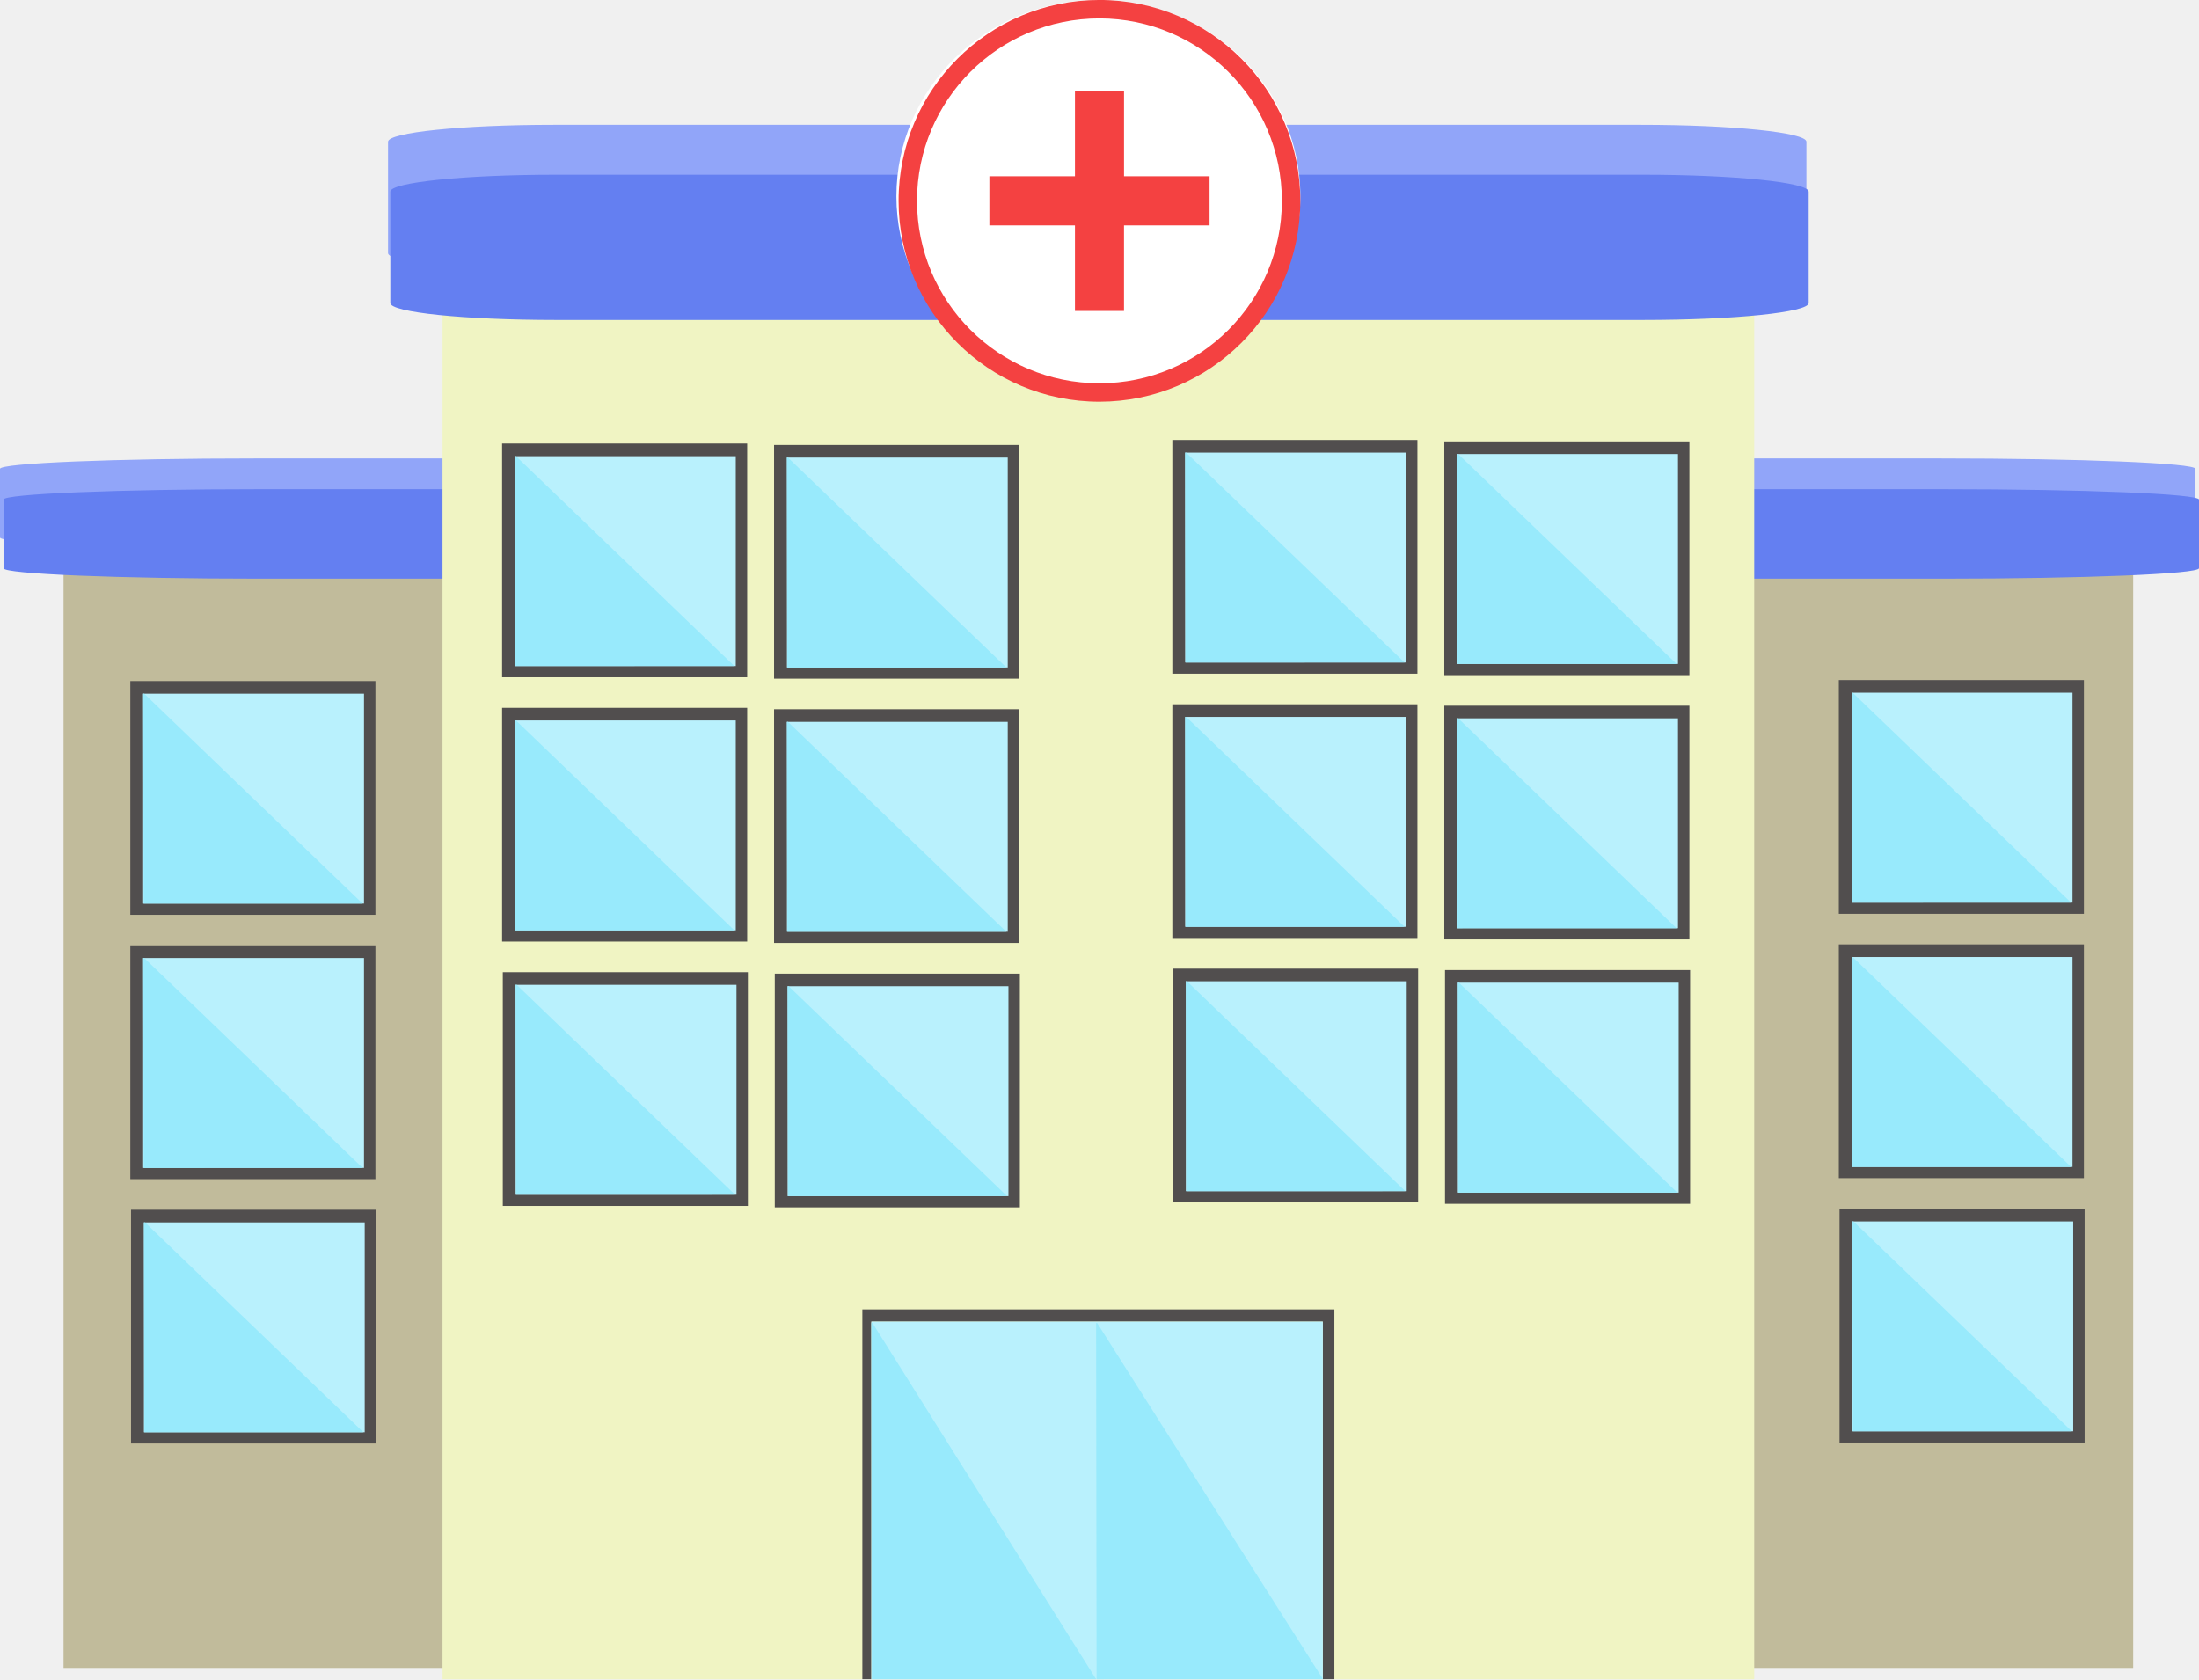
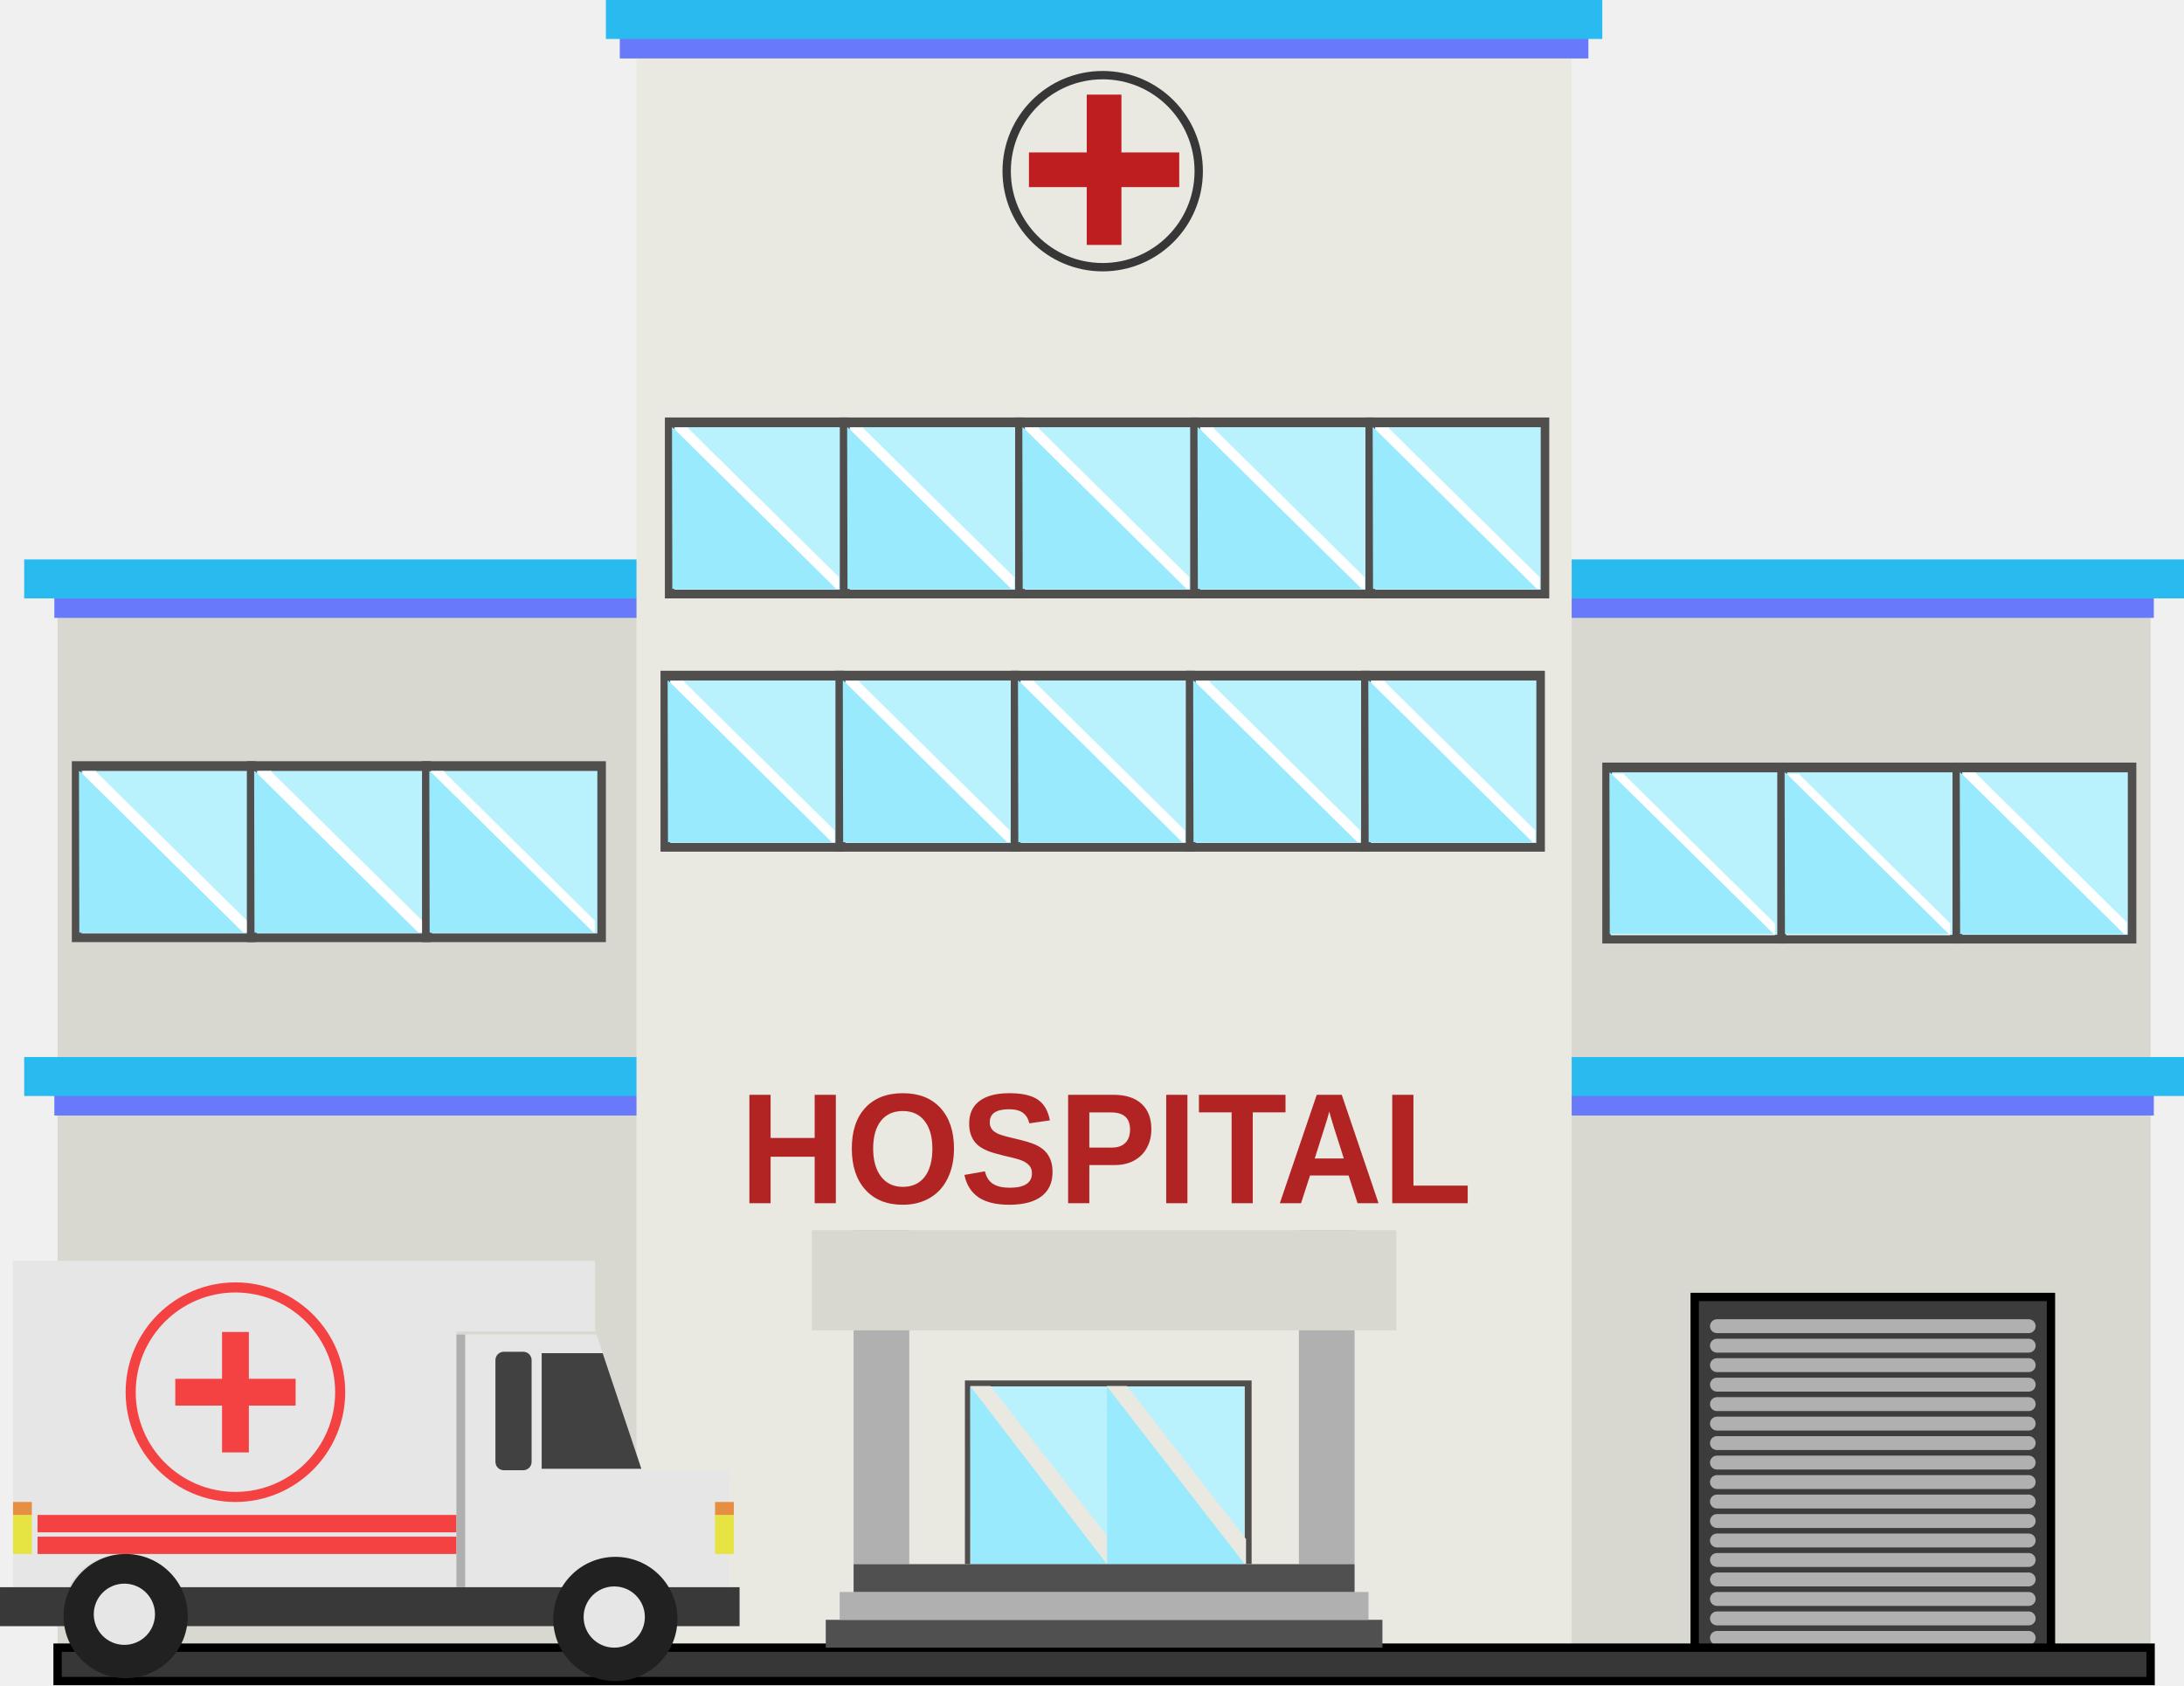
- <svg xmlns="http://www.w3.org/2000/svg" id="Hospital" width="969" height="740" viewBox="0 0 969 740">
+ <svg xmlns="http://www.w3.org/2000/svg" id="Icon" width="784.687" height="605.5" viewBox="0 0 784.687 605.5">
  <defs>
    <style>
      .cls-1 {
-         fill: #c1bb9b;
-       }
- 
-       .cls-2 {
-         fill: #91a5f9;
-       }
- 
-       .cls-11, .cls-2, .cls-3, .cls-5, .cls-6, .cls-7 {
+         fill: #d8d8d0;
+       }
+ 
+       .cls-2, .cls-4 {
+         fill: #6879f9;
+       }
+ 
+       .cls-3, .cls-5 {
+         fill: #29bbf0;
+       }
+ 
+       .cls-10, .cls-14, .cls-15, .cls-16, .cls-17, .cls-19, .cls-22, .cls-23, .cls-25, .cls-30, .cls-4, .cls-5, .cls-7, .cls-8 {
        fill-rule: evenodd;
      }

-       .cls-3 {
-         fill: #647ff1;
-       }
- 
-       .cls-4 {
-         fill: #f0f4c3;
-       }
- 
-       .cls-5, .cls-8 {
+       .cls-16, .cls-6 {
+         fill: #e9e9e1;
+       }
+ 
+       .cls-7 {
+         fill: #3c3c3c;
+       }
+ 
+       .cls-7, .cls-9 {
+         stroke: #000;
+       }
+ 
+       .cls-11, .cls-7, .cls-9 {
+         stroke-width: 3px;
+       }
+ 
+       .cls-12, .cls-8 {
+         fill: #b0b0b0;
+       }
+ 
+       .cls-9 {
+         fill: #373737;
+       }
+ 
+       .cls-10 {
+         fill: #be1e20;
+       }
+ 
+       .cls-11 {
+         fill: none;
+         stroke: #373737;
+       }
+ 
+       .cls-13 {
+         font-size: 45.833px;
+         fill: #b22424;
+         font-family: Arial;
+         font-weight: 700;
+       }
+ 
+       .cls-14, .cls-20 {
        fill: #514e4e;
      }

-       .cls-6, .cls-9 {
+       .cls-15, .cls-21 {
        fill: #b9f1fd;
      }

-       .cls-7 {
+       .cls-17 {
        fill: #98eafc;
      }

-       .cls-10 {
+       .cls-18 {
+         fill: #505050;
+       }
+ 
+       .cls-19 {
        fill: #fff;
      }

-       .cls-11 {
+       .cls-22, .cls-31 {
+         fill: #e6e6e6;
+       }
+ 
+       .cls-23 {
        fill: #f44141;
+       }
+ 
+       .cls-24 {
+         fill: #393939;
+       }
+ 
+       .cls-25, .cls-26 {
+         fill: #414141;
+       }
+ 
+       .cls-27 {
+         fill: #b0afb0;
+       }
+ 
+       .cls-28 {
+         fill: #e6e442;
+       }
+ 
+       .cls-29 {
+         fill: #e68f42;
+       }
+ 
+       .cls-30, .cls-32 {
+         fill: #212121;
      }
    </style>
  </defs>
-   <g id="Hospital-2" data-name="Hospital">
-     <rect id="Retângulo_1_copiar" data-name="Retângulo 1 copiar" class="cls-1" x="28" y="218" width="912" height="517" />
-     <g id="ROdateto_Menor" data-name="ROdateto Menor">
-       <path id="Forma_2" data-name="Forma 2" class="cls-2" d="M983.452,355.84c0,2.531-50.79,4.6-112.87,4.6H128.87c-62.08,0-112.87-2.071-112.87-4.6V325.6c0-2.531,50.79-4.6,112.87-4.6H870.582c62.08,0,112.87,2.071,112.87,4.6V355.84Z" transform="translate(-16 -119)" />
-       <path id="Forma_2_copiar" data-name="Forma 2 copiar" class="cls-3" d="M985,369.4c0,2.531-50.79,4.6-112.87,4.6H130.418c-62.08,0-112.87-2.071-112.87-4.6V339.16c0-2.531,50.79-4.6,112.87-4.6H872.13c62.08,0,112.87,2.071,112.87,4.6V369.4Z" transform="translate(-16 -119)" />
-     </g>
-     <rect id="Retângulo_1" data-name="Retângulo 1" class="cls-4" x="195" y="65" width="578" height="675" />
+   <g id="Hospital">
+     <g id="Base">
+       <rect id="Fundo" class="cls-1" x="20.687" y="211" width="752" height="393" />
+       <g id="Roda_teto_fundo" data-name="Roda teto fundo">
+         <rect id="Retângulo_Menor" data-name="Retângulo Menor" class="cls-2" x="19.531" y="208" width="754.312" height="14" />
+         <rect id="Retângulo_Maior" data-name="Retângulo Maior" class="cls-3" x="8.687" y="201" width="776" height="14" />
+       </g>
+       <g id="Roda_teto_fundo_2" data-name="Roda teto fundo 2">
+         <path id="Retângulo_Menor-2" data-name="Retângulo Menor" class="cls-4" d="M122.844,568.8H877.156v14H122.844v-14Z" transform="translate(-103.313 -182)" />
+         <path id="Retângulo_Maior-2" data-name="Retângulo Maior" class="cls-5" d="M112,561.8H888v14H112v-14Z" transform="translate(-103.313 -182)" />
+       </g>
+       <rect id="Frontal" class="cls-6" x="228.687" y="8" width="336" height="596" />
+       <g id="Portão">
+         <path id="Fundo-2" data-name="Fundo" class="cls-7" d="M712.2,648h128V776h-128V648Z" transform="translate(-103.313 -182)" />
+         <g id="Listras">
+           <path id="Retângulo_Arredondado_1_copiar_5" data-name="Retângulo Arredondado 1 copiar 5" class="cls-8" d="M720.2,656h112a2.5,2.5,0,0,1,0,5h-112A2.5,2.5,0,0,1,720.2,656Zm0,7h112a2.5,2.5,0,0,1,0,5h-112A2.5,2.5,0,0,1,720.2,663Zm0,7h112a2.5,2.5,0,0,1,0,5h-112A2.5,2.5,0,0,1,720.2,670Zm0,7h112a2.5,2.5,0,0,1,0,5h-112A2.5,2.5,0,0,1,720.2,677Zm0,7h112a2.5,2.5,0,0,1,0,5h-112A2.5,2.5,0,0,1,720.2,684Zm0,7h112a2.5,2.5,0,0,1,0,5h-112A2.5,2.5,0,0,1,720.2,691Zm0,7h112a2.5,2.5,0,0,1,0,5h-112A2.5,2.5,0,0,1,720.2,698Zm0,7h112a2.5,2.5,0,0,1,0,5h-112A2.5,2.5,0,0,1,720.2,705Zm0,7h112a2.5,2.5,0,0,1,0,5h-112A2.5,2.5,0,0,1,720.2,712Zm0,7h112a2.5,2.5,0,0,1,0,5h-112A2.5,2.5,0,0,1,720.2,719Zm0,7h112a2.5,2.5,0,0,1,0,5h-112A2.5,2.5,0,0,1,720.2,726Zm0,7h112a2.5,2.5,0,0,1,0,5h-112A2.5,2.5,0,0,1,720.2,733Zm0,7h112a2.5,2.5,0,0,1,0,5h-112A2.5,2.5,0,0,1,720.2,740Zm0,7h112a2.5,2.5,0,0,1,0,5h-112A2.5,2.5,0,0,1,720.2,747Zm0,7h112a2.5,2.5,0,0,1,0,5h-112A2.5,2.5,0,0,1,720.2,754Zm0,7h112a2.5,2.5,0,0,1,0,5h-112A2.5,2.5,0,0,1,720.2,761Zm0,7h112a2.5,2.5,0,0,1,0,5h-112A2.5,2.5,0,0,1,720.2,768Zm0,7h112a2.5,2.5,0,0,1,0,5h-112A2.5,2.5,0,0,1,720.2,775Z" transform="translate(-103.313 -182)" />
+         </g>
+       </g>
+       <rect id="Piso" class="cls-9" x="20.687" y="592" width="752" height="12" />
+       <g id="Roda_teto_frontal" data-name="Roda teto frontal">
+         <rect id="Retângulo_Menor-3" data-name="Retângulo Menor" class="cls-2" x="222.687" y="7" width="348" height="14" />
+         <rect id="Retângulo_Maior-3" data-name="Retângulo Maior" class="cls-3" x="217.687" width="358" height="14" />
+       </g>
+     </g>
+     <g id="Cruz">
+       <path id="Retângulo_5_copiar_2" data-name="Retângulo 5 copiar 2" class="cls-10" d="M527,249.231H506.231V270H493.769V249.231H473V236.769h20.769V216h12.462v20.769H527v12.462Z" transform="translate(-103.313 -182)" />
+       <circle id="Elipse_2" data-name="Elipse 2" class="cls-11" cx="396.187" cy="61.5" r="34.5" />
+     </g>
+     <g id="Entrada">
+       <rect id="coluna_dir" data-name="coluna dir" class="cls-12" x="466.687" y="442" width="20" height="120" />
+       <rect id="coluna_esq" data-name="coluna esq" class="cls-12" x="306.687" y="442" width="20" height="120" />
+       <rect id="Cobertura" class="cls-1" x="291.687" y="442" width="210" height="36" />
+       <text id="HOSPITAL-2" data-name="HOSPITAL" class="cls-13" transform="translate(265.715 432.305) scale(1.153 1.235)">HOSPITAL</text>
+       <g id="porta_vidro_entrada" data-name="porta vidro entrada">
+         <path id="Borda" class="cls-14" d="M451.965,680.176h98.513v63.811H451.965V680.176ZM450,678H553v65.987H450V678Z" transform="translate(-103.313 -182)" />
+         <path id="Vidro" class="cls-15" d="M451.965,680.176h98.513v63.811H451.965V680.176Z" transform="translate(-103.313 -182)" />
+         <g id="Brilho_mais_claro" data-name="Brilho mais claro">
+           <path id="Retângulo_5_copiar" data-name="Retângulo 5 copiar" class="cls-16" d="M551,743.969h6.982l0.011,0.013-49.883.006-0.1-63.978h0.23L551,734.992v8.977ZM501,680h7v63.969h-7V680Zm1,63.969h6.982l0.011,0.013-49.883.006-0.1-63.978h0.23L502,734.992v8.977ZM452,680h7v63.969h-7V680Z" transform="translate(-103.313 -182)" />
+         </g>
+         <path id="Reflexo_porta_1" data-name="Reflexo porta 1" class="cls-17" d="M501.005,743.991L452.084,744l-0.1-63.572h0.225Zm49.519,0L501.109,744l-0.1-63.572h0.227Z" transform="translate(-103.313 -182)" />
+       </g>
+       <g id="Escada">
+         <rect id="degrau_1" data-name="degrau 1" class="cls-18" x="296.687" y="582" width="200" height="10" />
+         <rect id="degrau_2" data-name="degrau 2" class="cls-12" x="301.687" y="572" width="190" height="10" />
+         <rect id="degrau_3" data-name="degrau 3" class="cls-18" x="306.687" y="562" width="180" height="10" />
+       </g>
+     </g>
+     <g id="Janelas">
+       <g id="Janelas_front" data-name="Janelas front">
+         <g id="Agrupar_3" data-name="Agrupar 3">
+           <g id="Linha_de_Janela" data-name="Linha de Janela">
+             <g id="Duas_janelas_juntas" data-name="Duas janelas juntas">
+               <g id="Janela_E" data-name="Janela E">
+                 <path id="Retângulo_2_copiar_2" data-name="Retângulo 2 copiar 2" class="cls-14" d="M342.2,332h66v65h-66V332Z" transform="translate(-103.313 -182)" />
+                 <path id="Retângulo_2" data-name="Retângulo 2" class="cls-15" d="M345.665,335.5h59.468v58.375H345.665V335.5Z" transform="translate(-103.313 -182)" />
+                 <path id="Retângulo_4" data-name="Retângulo 4" class="cls-19" d="M404.76,393.585l-54.131,0V393.6h-4.865v-58h4.865v0.331l54.131,53.459v4.2Z" transform="translate(-103.313 -182)" />
+                 <path id="Reflexo_" data-name="Reflexo " class="cls-17" d="M403.75,393.588l-58.878.006-0.123-58.009h0.271Z" transform="translate(-103.313 -182)" />
+               </g>
+               <g id="Janela_D" data-name="Janela D">
+                 <rect id="Retângulo_2_copiar_2-2" data-name="Retângulo 2 copiar 2" class="cls-20" x="301.812" y="150" width="66" height="65" />
+                 <path id="Retângulo_2-2" data-name="Retângulo 2" class="cls-15" d="M408.6,335.5h59.469v58.375H408.6V335.5Z" transform="translate(-103.313 -182)" />
+                 <path id="Retângulo_4-2" data-name="Retângulo 4" class="cls-19" d="M467.7,393.585l-54.131,0V393.6H408.7v-58h4.866v0.331L467.7,389.387v4.2Z" transform="translate(-103.313 -182)" />
+                 <path id="Reflexo_2" data-name="Reflexo " class="cls-17" d="M466.688,393.588l-58.879.006-0.123-58.009h0.272Z" transform="translate(-103.313 -182)" />
+               </g>
+             </g>
+             <g id="TrÊs_janelas_juntas_copiar" data-name="TrÊs janelas juntas copiar">
+               <g id="Janela_E-2" data-name="Janela E">
+                 <path id="Retângulo_2_copiar_2-3" data-name="Retângulo 2 copiar 2" class="cls-14" d="M468.071,332h66v65h-66V332Z" transform="translate(-103.313 -182)" />
+                 <path id="Retângulo_2-3" data-name="Retângulo 2" class="cls-15" d="M471.54,335.5h59.468v58.375H471.54V335.5Z" transform="translate(-103.313 -182)" />
+                 <path id="Retângulo_4-3" data-name="Retângulo 4" class="cls-19" d="M530.635,393.585l-54.131,0V393.6h-4.865v-58H476.5v0.331l54.131,53.459v4.2Z" transform="translate(-103.313 -182)" />
+                 <path id="Reflexo_3" data-name="Reflexo " class="cls-17" d="M529.625,393.588l-58.878.006-0.123-58.009H470.9Z" transform="translate(-103.313 -182)" />
+               </g>
+               <g id="Janela_MEIO" data-name="Janela MEIO">
+                 <path id="Retângulo_2_copiar_2-4" data-name="Retângulo 2 copiar 2" class="cls-14" d="M531.008,332h66v65h-66V332Z" transform="translate(-103.313 -182)" />
+                 <path id="Retângulo_2-4" data-name="Retângulo 2" class="cls-15" d="M534.477,335.5h59.469v58.375H534.477V335.5Z" transform="translate(-103.313 -182)" />
+                 <path id="Retângulo_4-4" data-name="Retângulo 4" class="cls-19" d="M593.573,393.585l-54.131,0V393.6h-4.866v-58h4.866v0.331l54.131,53.459v4.2Z" transform="translate(-103.313 -182)" />
+                 <path id="Reflexo_4" data-name="Reflexo " class="cls-17" d="M592.563,393.588l-58.879.006-0.123-58.009h0.272Z" transform="translate(-103.313 -182)" />
+               </g>
+               <g id="Janela_D_" data-name="Janela D ">
+                 <path id="Retângulo_2_copiar_2-5" data-name="Retângulo 2 copiar 2" class="cls-14" d="M593.946,332h66v65h-66V332Z" transform="translate(-103.313 -182)" />
+                 <rect id="Retângulo_2-5" data-name="Retângulo 2" class="cls-21" x="494.093" y="153.5" width="59.469" height="58.375" />
+                 <path id="Retângulo_4-5" data-name="Retângulo 4" class="cls-19" d="M656.51,393.585l-54.131,0V393.6h-4.866v-58h4.866v0.331l54.131,53.459v4.2Z" transform="translate(-103.313 -182)" />
+                 <path id="Reflexo_5" data-name="Reflexo " class="cls-17" d="M655.5,393.588l-58.878.006L596.5,335.585h0.271Z" transform="translate(-103.313 -182)" />
+               </g>
+             </g>
+           </g>
+           <g id="Linha_de_Janela_2" data-name="Linha de Janela 2">
+             <g id="Duas_janelas_juntas-2" data-name="Duas janelas juntas">
+               <g id="Janela_E-3" data-name="Janela E">
+                 <rect id="Retângulo_2_copiar_2-6" data-name="Retângulo 2 copiar 2" class="cls-20" x="237.312" y="241" width="66" height="65" />
+                 <rect id="Retângulo_2-6" data-name="Retângulo 2" class="cls-21" x="240.781" y="244.5" width="59.469" height="58.375" />
+                 <path id="Retângulo_4-6" data-name="Retângulo 4" class="cls-19" d="M403.2,484.585l-54.131,0V484.6H344.2v-58h4.866v0.331l54.131,53.46v4.2Z" transform="translate(-103.313 -182)" />
+                 <path id="Reflexo_6" data-name="Reflexo " class="cls-17" d="M402.186,484.588l-58.879.006-0.123-58.009h0.272Z" transform="translate(-103.313 -182)" />
+               </g>
+               <g id="Janela_D-2" data-name="Janela D">
+                 <rect id="Retângulo_2_copiar_2-7" data-name="Retângulo 2 copiar 2" class="cls-20" x="300.25" y="241" width="66" height="65" />
+                 <rect id="Retângulo_2-7" data-name="Retângulo 2" class="cls-21" x="303.718" y="244.5" width="59.469" height="58.375" />
+                 <path id="Retângulo_4-7" data-name="Retângulo 4" class="cls-19" d="M466.133,484.585l-54.131,0V484.6h-4.866v-58H412v0.331l54.131,53.46v4.2Z" transform="translate(-103.313 -182)" />
+                 <path id="Reflexo_7" data-name="Reflexo " class="cls-17" d="M465.123,484.588l-58.878.006-0.123-58.009h0.271Z" transform="translate(-103.313 -182)" />
+               </g>
+             </g>
+             <g id="TrÊs_janelas_juntas_copiar-2" data-name="TrÊs janelas juntas copiar">
+               <g id="Janela_E-4" data-name="Janela E">
+                 <rect id="Retângulo_2_copiar_2-8" data-name="Retângulo 2 copiar 2" class="cls-20" x="363.187" y="241" width="66" height="65" />
+                 <rect id="Retângulo_2-8" data-name="Retângulo 2" class="cls-21" x="366.656" y="244.5" width="59.469" height="58.375" />
+                 <path id="Retângulo_4-8" data-name="Retângulo 4" class="cls-19" d="M529.071,484.585l-54.131,0V484.6h-4.866v-58h4.866v0.331l54.131,53.46v4.2Z" transform="translate(-103.313 -182)" />
+                 <path id="Reflexo_8" data-name="Reflexo " class="cls-17" d="M528.061,484.588l-58.879.006-0.123-58.009h0.272Z" transform="translate(-103.313 -182)" />
+               </g>
+               <g id="Janela_MEIO-2" data-name="Janela MEIO">
+                 <rect id="Retângulo_2_copiar_2-9" data-name="Retângulo 2 copiar 2" class="cls-20" x="426.125" y="241" width="66" height="65" />
+                 <rect id="Retângulo_2-9" data-name="Retângulo 2" class="cls-21" x="429.593" y="244.5" width="59.469" height="58.375" />
+                 <path id="Retângulo_4-9" data-name="Retângulo 4" class="cls-19" d="M592.008,484.585l-54.131,0V484.6h-4.865v-58h4.865v0.331l54.131,53.46v4.2Z" transform="translate(-103.313 -182)" />
+                 <path id="Reflexo_9" data-name="Reflexo " class="cls-17" d="M591,484.588l-58.878.006L532,426.585h0.271Z" transform="translate(-103.313 -182)" />
+               </g>
+               <g id="Janela_D_2" data-name="Janela D ">
+                 <rect id="Retângulo_2_copiar_2-10" data-name="Retângulo 2 copiar 2" class="cls-20" x="489.062" y="241" width="66" height="65" />
+                 <rect id="Retângulo_2-10" data-name="Retângulo 2" class="cls-21" x="492.531" y="244.5" width="59.469" height="58.375" />
+                 <path id="Retângulo_4-10" data-name="Retângulo 4" class="cls-19" d="M654.946,484.585l-54.131,0V484.6h-4.866v-58h4.866v0.331l54.131,53.46v4.2Z" transform="translate(-103.313 -182)" />
+                 <path id="Reflexo_10" data-name="Reflexo " class="cls-17" d="M653.936,484.588l-58.879.006-0.123-58.009h0.272Z" transform="translate(-103.313 -182)" />
+               </g>
+             </g>
+           </g>
+         </g>
+       </g>
+       <g id="Janelas_fundo" data-name="Janelas fundo">
+         <g id="Linha_de_Janela_Dir" data-name="Linha de Janela Dir">
+           <g id="Duas_janelas_juntas-3" data-name="Duas janelas juntas">
+             <g id="Janela_E-5" data-name="Janela E">
+               <rect id="Retângulo_2_copiar_2-11" data-name="Retângulo 2 copiar 2" class="cls-20" x="575.687" y="274" width="66" height="65" />
+               <rect id="Retângulo_2-11" data-name="Retângulo 2" class="cls-21" x="579.156" y="277.5" width="59.469" height="58.375" />
+               <path id="Retângulo_4-11" data-name="Retângulo 4" class="cls-19" d="M741.008,517.991l-54.131,0v0.009h-4.865V460h4.865v0.331l54.131,53.46v4.2Z" transform="translate(-103.313 -182)" />
+               <path id="Reflexo_11" data-name="Reflexo " class="cls-17" d="M740.561,517.588l-58.879.006-0.123-58.009h0.272Z" transform="translate(-103.313 -182)" />
+             </g>
+             <g id="Janela_D-3" data-name="Janela D">
+               <rect id="Retângulo_2_copiar_2-12" data-name="Retângulo 2 copiar 2" class="cls-20" x="638.625" y="274" width="66" height="65" />
+               <rect id="Retângulo_2-12" data-name="Retângulo 2" class="cls-21" x="642.093" y="277.5" width="59.469" height="58.375" />
+               <path id="Retângulo_4-12" data-name="Retângulo 4" class="cls-19" d="M804.008,517.991l-54.131,0v0.009h-4.866V460h4.866v0.331l54.131,53.46v4.2Z" transform="translate(-103.313 -182)" />
+               <path id="Reflexo_12" data-name="Reflexo " class="cls-17" d="M803.5,517.588l-58.878.006L744.5,459.585h0.271Z" transform="translate(-103.313 -182)" />
+             </g>
+           </g>
+           <g id="Duas_janelas_juntas_copiar" data-name="Duas janelas juntas copiar">
+             <g id="Janela_E-6" data-name="Janela E">
+               <rect id="Retângulo_2_copiar_2-13" data-name="Retângulo 2 copiar 2" class="cls-20" x="701.562" y="274" width="66" height="65" />
+               <rect id="Retângulo_2-13" data-name="Retângulo 2" class="cls-21" x="705.031" y="277.5" width="59.469" height="58.375" />
+               <path id="Retângulo_4-13" data-name="Retângulo 4" class="cls-19" d="M867.446,517.585l-54.131,0V517.6h-4.866v-58h4.866v0.331l54.131,53.46v4.2Z" transform="translate(-103.313 -182)" />
+               <path id="Reflexo_13" data-name="Reflexo " class="cls-17" d="M866.436,517.588l-58.879.006-0.123-58.009h0.272Z" transform="translate(-103.313 -182)" />
+             </g>
+           </g>
+         </g>
+         <g id="Linha_de_Janela_Dir_copiar" data-name="Linha de Janela Dir copiar">
+           <g id="Duas_janelas_juntas-4" data-name="Duas janelas juntas">
+             <g id="Janela_E-7" data-name="Janela E">
+               <rect id="Retângulo_2_copiar_2-14" data-name="Retângulo 2 copiar 2" class="cls-20" x="25.812" y="273.5" width="66" height="65" />
+               <rect id="Retângulo_2-14" data-name="Retângulo 2" class="cls-21" x="29.281" y="277" width="59.469" height="58.375" />
+               <path id="Retângulo_4-14" data-name="Retângulo 4" class="cls-19" d="M192.008,516.991l-54.131,0v0.009h-4.865V459h4.865v0.331l54.131,53.46v4.2Z" transform="translate(-103.313 -182)" />
+               <path id="Reflexo_14" data-name="Reflexo " class="cls-17" d="M190.686,517.088l-58.879.006-0.123-58.009h0.272Z" transform="translate(-103.313 -182)" />
+             </g>
+             <g id="Janela_D-4" data-name="Janela D">
+               <rect id="Retângulo_2_copiar_2-15" data-name="Retângulo 2 copiar 2" class="cls-20" x="88.75" y="273.5" width="66" height="65" />
+               <rect id="Retângulo_2-15" data-name="Retângulo 2" class="cls-21" x="92.218" y="277" width="59.469" height="58.375" />
+               <path id="Retângulo_4-15" data-name="Retângulo 4" class="cls-19" d="M255.008,516.991l-54.131,0v0.009h-4.866V459h4.866v0.331l54.131,53.46v4.2Z" transform="translate(-103.313 -182)" />
+               <path id="Reflexo_15" data-name="Reflexo " class="cls-17" d="M253.623,517.088l-58.878.006-0.123-58.009h0.271Z" transform="translate(-103.313 -182)" />
+             </g>
+           </g>
+           <g id="Duas_janelas_juntas_copiar-2" data-name="Duas janelas juntas copiar">
+             <g id="Janela_E-8" data-name="Janela E">
+               <rect id="Retângulo_2_copiar_2-16" data-name="Retângulo 2 copiar 2" class="cls-20" x="151.687" y="273.5" width="66" height="65" />
+               <rect id="Retângulo_2-16" data-name="Retângulo 2" class="cls-21" x="155.156" y="277" width="59.469" height="58.375" />
+               <path id="Retângulo_4-16" data-name="Retângulo 4" class="cls-19" d="M317.008,516.991l-54.131,0v0.009h-4.865V459h4.865v0.331l54.131,53.46v4.2Z" transform="translate(-103.313 -182)" />
+               <path id="Reflexo_16" data-name="Reflexo " class="cls-17" d="M316.561,517.088l-58.879.006-0.123-58.009h0.272Z" transform="translate(-103.313 -182)" />
+             </g>
+           </g>
+         </g>
+       </g>
+     </g>
  </g>
-   <g id="Porta1">
-     <path id="Borda" class="cls-5" d="M399.958,701.384H598.894v157.6H399.958v-157.6ZM396,696H604V858.979H396V696Z" transform="translate(-16 -119)" />
-     <path id="Vidro" class="cls-6" d="M399.958,701.384H598.894v157.6H399.958v-157.6Z" transform="translate(-16 -119)" />
-     <path id="Retângulo_2_copiar" data-name="Retângulo 2 copiar" class="cls-7" d="M499,858.978l-98.792.015-0.206-157h0.455Z" transform="translate(-16 -119)" />
-     <path id="Retângulo_2_copiar_3" data-name="Retângulo 2 copiar 3" class="cls-7" d="M599,858.978l-99.79.015-0.208-157h0.46Z" transform="translate(-16 -119)" />
-   </g>
-   <g id="Janelas">
-     <g id="Agrupar_2" data-name="Agrupar 2">
-       <g id="Agrupar_1" data-name="Agrupar 1">
-         <g id="Janela">
-           <path id="Retângulo_2_copiar_2" data-name="Retângulo 2 copiar 2" class="cls-5" d="M237.25,314.446h108v103h-108v-103Z" transform="translate(-16 -119)" />
-           <path id="Retângulo_2" data-name="Retângulo 2" class="cls-6" d="M242.906,320.009h97.313v92.5H242.906v-92.5Z" transform="translate(-16 -119)" />
-           <path id="Retângulo_2_copiar-2" data-name="Retângulo 2 copiar" class="cls-7" d="M339.588,412.5l-96.5.009-0.2-92.516h0.445Z" transform="translate(-16 -119)" />
-         </g>
-         <g id="Janela_copiar" data-name="Janela copiar">
-           <rect id="Retângulo_2_copiar_2-2" data-name="Retângulo 2 copiar 2" class="cls-8" x="221.563" y="428.406" width="108" height="103" />
-           <path id="Retângulo_2-2" data-name="Retângulo 2" class="cls-6" d="M243.219,552.977h97.312v92.5H243.219v-92.5Z" transform="translate(-16 -119)" />
-           <path id="Retângulo_2_copiar-3" data-name="Retângulo 2 copiar" class="cls-7" d="M339.906,645.45l-96.5.01-0.2-92.516h0.445Z" transform="translate(-16 -119)" />
-         </g>
-         <g id="Janela_copiar_3" data-name="Janela copiar 3">
-           <path id="Retângulo_2_copiar_2-3" data-name="Retângulo 2 copiar 2" class="cls-5" d="M237.25,430.915h108v103h-108v-103Z" transform="translate(-16 -119)" />
-           <path id="Retângulo_2-3" data-name="Retângulo 2" class="cls-6" d="M242.906,436.477h97.313v92.5H242.906v-92.5Z" transform="translate(-16 -119)" />
-           <path id="Retângulo_2_copiar-4" data-name="Retângulo 2 copiar" class="cls-7" d="M339.6,528.973l-96.5.009-0.2-92.516h0.445Z" transform="translate(-16 -119)" />
-         </g>
-       </g>
-       <g id="Agrupar_1_copiar" data-name="Agrupar 1 copiar">
-         <g id="Janela-2" data-name="Janela">
-           <path id="Retângulo_2_copiar_2-4" data-name="Retângulo 2 copiar 2" class="cls-5" d="M357.094,315.071h108v103h-108v-103Z" transform="translate(-16 -119)" />
-           <rect id="Retângulo_2-4" data-name="Retângulo 2" class="cls-9" x="346.75" y="201.625" width="97.313" height="92.5" />
-           <path id="Retângulo_2_copiar-5" data-name="Retângulo 2 copiar" class="cls-7" d="M459.439,413.121l-96.5.009-0.2-92.516h0.445Z" transform="translate(-16 -119)" />
-         </g>
-         <g id="Janela_copiar-2" data-name="Janela copiar">
-           <path id="Retângulo_2_copiar_2-5" data-name="Retângulo 2 copiar 2" class="cls-5" d="M357.406,548.04h108v103h-108v-103Z" transform="translate(-16 -119)" />
-           <path id="Retângulo_2-5" data-name="Retângulo 2" class="cls-6" d="M363.063,553.6h97.312v92.5H363.063V553.6Z" transform="translate(-16 -119)" />
-           <path id="Retângulo_2_copiar-6" data-name="Retângulo 2 copiar" class="cls-7" d="M459.758,646.075l-96.5.01-0.2-92.516H363.5Z" transform="translate(-16 -119)" />
-         </g>
-         <g id="Janela_copiar_3-2" data-name="Janela copiar 3">
-           <path id="Retângulo_2_copiar_2-6" data-name="Retângulo 2 copiar 2" class="cls-5" d="M357.094,431.54h108v103h-108v-103Z" transform="translate(-16 -119)" />
-           <path id="Retângulo_2-6" data-name="Retângulo 2" class="cls-6" d="M362.75,437.1h97.313v92.5H362.75V437.1Z" transform="translate(-16 -119)" />
-           <path id="Retângulo_2_copiar-7" data-name="Retângulo 2 copiar" class="cls-7" d="M459.45,529.6l-96.5.009-0.2-92.516h0.445Z" transform="translate(-16 -119)" />
-         </g>
-       </g>
-     </g>
-     <g id="Agrupar_2_copiar" data-name="Agrupar 2 copiar">
-       <g id="Agrupar_1-2" data-name="Agrupar 1">
-         <g id="Janela-3" data-name="Janela">
-           <rect id="Retângulo_2_copiar_2-7" data-name="Retângulo 2 copiar 2" class="cls-8" x="516.594" y="193.875" width="108" height="103" />
-           <path id="Retângulo_2-7" data-name="Retângulo 2" class="cls-6" d="M538.25,318.446h97.313v92.5H538.25v-92.5Z" transform="translate(-16 -119)" />
-           <path id="Retângulo_2_copiar-8" data-name="Retângulo 2 copiar" class="cls-7" d="M634.939,410.949l-96.5.009-0.2-92.516h0.445Z" transform="translate(-16 -119)" />
-         </g>
-         <g id="Janela_copiar-3" data-name="Janela copiar">
-           <path id="Retângulo_2_copiar_2-8" data-name="Retângulo 2 copiar 2" class="cls-5" d="M532.906,545.852h108v103h-108v-103Z" transform="translate(-16 -119)" />
-           <rect id="Retângulo_2-8" data-name="Retângulo 2" class="cls-9" x="522.563" y="432.406" width="97.312" height="92.5" />
-           <path id="Retângulo_2_copiar-9" data-name="Retângulo 2 copiar" class="cls-7" d="M635.258,643.9l-96.5.01-0.2-92.516H539Z" transform="translate(-16 -119)" />
-         </g>
-         <g id="Janela_copiar_3-3" data-name="Janela copiar 3">
-           <path id="Retângulo_2_copiar_2-9" data-name="Retângulo 2 copiar 2" class="cls-5" d="M532.594,429.352h108v103h-108v-103Z" transform="translate(-16 -119)" />
-           <path id="Retângulo_2-9" data-name="Retângulo 2" class="cls-6" d="M538.25,434.915h97.313v92.5H538.25v-92.5Z" transform="translate(-16 -119)" />
-           <path id="Retângulo_2_copiar-10" data-name="Retângulo 2 copiar" class="cls-7" d="M634.95,527.426l-96.5.009-0.2-92.515h0.445Z" transform="translate(-16 -119)" />
-         </g>
-       </g>
-       <g id="Agrupar_1_copiar-2" data-name="Agrupar 1 copiar">
-         <g id="Janela-4" data-name="Janela">
-           <path id="Retângulo_2_copiar_2-10" data-name="Retângulo 2 copiar 2" class="cls-5" d="M652.438,313.509h108v103h-108v-103Z" transform="translate(-16 -119)" />
-           <path id="Retângulo_2-10" data-name="Retângulo 2" class="cls-6" d="M658.094,319.071h97.312v92.5H658.094v-92.5Z" transform="translate(-16 -119)" />
-           <path id="Retângulo_2_copiar-11" data-name="Retângulo 2 copiar" class="cls-7" d="M754.791,411.574l-96.5.009-0.2-92.516h0.445Z" transform="translate(-16 -119)" />
-         </g>
-         <g id="Janela_copiar-4" data-name="Janela copiar">
-           <path id="Retângulo_2_copiar_2-11" data-name="Retângulo 2 copiar 2" class="cls-5" d="M652.75,546.477h108v103h-108v-103Z" transform="translate(-16 -119)" />
-           <path id="Retângulo_2-11" data-name="Retângulo 2" class="cls-6" d="M658.406,552.04h97.313v92.5H658.406v-92.5Z" transform="translate(-16 -119)" />
-           <path id="Retângulo_2_copiar-12" data-name="Retângulo 2 copiar" class="cls-7" d="M755.109,644.528l-96.5.01-0.2-92.516h0.444Z" transform="translate(-16 -119)" />
-         </g>
-         <g id="Janela_copiar_3-4" data-name="Janela copiar 3">
-           <path id="Retângulo_2_copiar_2-12" data-name="Retângulo 2 copiar 2" class="cls-5" d="M652.438,429.977h108v103h-108v-103Z" transform="translate(-16 -119)" />
-           <path id="Retângulo_2-12" data-name="Retângulo 2" class="cls-6" d="M658.094,435.54h97.312v92.5H658.094v-92.5Z" transform="translate(-16 -119)" />
-           <path id="Retângulo_2_copiar-13" data-name="Retângulo 2 copiar" class="cls-7" d="M754.8,528.051l-96.5.009-0.2-92.515h0.445Z" transform="translate(-16 -119)" />
-         </g>
-       </g>
-     </g>
-     <g id="Janelaslado_de_fora" data-name="Janelaslado de fora">
-       <g id="Agrupar_1_copiar-3" data-name="Agrupar 1 copiar">
-         <g id="Janela-5" data-name="Janela">
-           <rect id="Retângulo_2_copiar_2-13" data-name="Retângulo 2 copiar 2" class="cls-8" x="810.281" y="299.688" width="108" height="103" />
-           <rect id="Retângulo_2-13" data-name="Retângulo 2" class="cls-9" x="815.938" y="305.25" width="97.312" height="92.5" />
-           <path id="Retângulo_2_copiar-14" data-name="Retângulo 2 copiar" class="cls-7" d="M928.635,516.761l-96.5.01-0.2-92.516h0.445Z" transform="translate(-16 -119)" />
-         </g>
-         <g id="Janela_copiar-5" data-name="Janela copiar">
-           <rect id="Retângulo_2_copiar_2-14" data-name="Retângulo 2 copiar 2" class="cls-8" x="810.594" y="532.656" width="108" height="103" />
-           <rect id="Retângulo_2-14" data-name="Retângulo 2" class="cls-9" x="816.25" y="538.219" width="97.313" height="92.5" />
-           <path id="Retângulo_2_copiar-15" data-name="Retângulo 2 copiar" class="cls-7" d="M928.953,749.716l-96.5.009-0.2-92.516H832.7Z" transform="translate(-16 -119)" />
-         </g>
-         <g id="Janela_copiar_3-5" data-name="Janela copiar 3">
-           <rect id="Retângulo_2_copiar_2-15" data-name="Retângulo 2 copiar 2" class="cls-8" x="810.281" y="416.156" width="108" height="103" />
-           <rect id="Retângulo_2-15" data-name="Retângulo 2" class="cls-9" x="815.938" y="421.719" width="97.312" height="92.5" />
-           <path id="Retângulo_2_copiar-16" data-name="Retângulo 2 copiar" class="cls-7" d="M928.645,633.239l-96.5.009-0.2-92.516h0.444Z" transform="translate(-16 -119)" />
-         </g>
-       </g>
-       <g id="Agrupar_1_copiar_2" data-name="Agrupar 1 copiar 2">
-         <g id="Janela-6" data-name="Janela">
-           <path id="Retângulo_2_copiar_2-16" data-name="Retângulo 2 copiar 2" class="cls-5" d="M73.428,419.119h108v103h-108v-103Z" transform="translate(-16 -119)" />
-           <path id="Retângulo_2-16" data-name="Retângulo 2" class="cls-6" d="M79.084,424.682H176.4v92.5H79.084v-92.5Z" transform="translate(-16 -119)" />
-           <path id="Retângulo_2_copiar-17" data-name="Retângulo 2 copiar" class="cls-7" d="M175.794,517.185l-96.5.009-0.2-92.516h0.445Z" transform="translate(-16 -119)" />
-         </g>
-         <g id="Janela_copiar-6" data-name="Janela copiar">
-           <path id="Retângulo_2_copiar_2-17" data-name="Retângulo 2 copiar 2" class="cls-5" d="M73.741,652.088h108v103h-108v-103Z" transform="translate(-16 -119)" />
-           <path id="Retângulo_2-17" data-name="Retângulo 2" class="cls-6" d="M79.4,657.651h97.312v92.5H79.4v-92.5Z" transform="translate(-16 -119)" />
-           <path id="Retângulo_2_copiar-18" data-name="Retângulo 2 copiar" class="cls-7" d="M176.112,750.139l-96.5.009-0.2-92.515h0.445Z" transform="translate(-16 -119)" />
-         </g>
-         <g id="Janela_copiar_3-6" data-name="Janela copiar 3">
-           <path id="Retângulo_2_copiar_2-18" data-name="Retângulo 2 copiar 2" class="cls-5" d="M73.428,535.588h108v103h-108v-103Z" transform="translate(-16 -119)" />
-           <path id="Retângulo_2-18" data-name="Retângulo 2" class="cls-6" d="M79.084,541.151H176.4v92.5H79.084v-92.5Z" transform="translate(-16 -119)" />
-           <path id="Retângulo_2_copiar-19" data-name="Retângulo 2 copiar" class="cls-7" d="M175.8,633.662l-96.5.009-0.2-92.516h0.445Z" transform="translate(-16 -119)" />
-         </g>
-       </g>
-     </g>
-   </g>
-   <g id="ROdateto">
-     <path id="Forma_2-2" data-name="Forma 2" class="cls-2" d="M812,230.533c0,4.107-32.812,7.467-72.917,7.467H259.917c-40.1,0-72.917-3.36-72.917-7.467V181.467c0-4.107,32.812-7.467,72.917-7.467H739.083c40.105,0,72.917,3.36,72.917,7.467v49.066Z" transform="translate(-16 -119)" />
-     <path id="Forma_2_copiar-2" data-name="Forma 2 copiar" class="cls-3" d="M813,252.533c0,4.107-32.812,7.467-72.917,7.467H260.917c-40.1,0-72.917-3.36-72.917-7.467V203.467c0-4.107,32.812-7.467,72.917-7.467H740.083c40.105,0,72.917,3.36,72.917,7.467v49.066Z" transform="translate(-16 -119)" />
-   </g>
-   <g id="Cruz">
-     <ellipse id="Elipse_1" data-name="Elipse 1" class="cls-10" cx="484" cy="86.5" rx="89" ry="86.5" />
-     <path id="Forma_1" data-name="Forma 1" class="cls-11" d="M500.5,296.012a88.512,88.512,0,1,1,88.49-88.512A88.6,88.6,0,0,1,500.5,296.012Zm0-168.9A80.393,80.393,0,1,0,580.869,207.5,80.468,80.468,0,0,0,500.5,127.108Zm10.812,128.928H489.683v-37.72H451.976V196.685h37.707V158.964h21.624v37.721H549v21.631h-37.7v37.72Z" transform="translate(-16 -119)" />
+   <g id="Ambulância">
+     <g id="Corpo">
+       <g id="Carcaça">
+         <path id="Caçamba" class="cls-22" d="M267.313,660.416v105.87H169.4a22.057,22.057,0,1,0-43.413,0h-18v-131.3H317.134v25.429H267.313Z" transform="translate(-103.313 -182)" />
+         <path id="Front" class="cls-22" d="M365.423,765.246l1.525,0.072v0.968h-20.37c0.063-.685.1-1.378,0.1-2.08a22.269,22.269,0,1,0-44.537,0c0,0.7.036,1.395,0.1,2.08H267.318V661.452h50.324l16.139,48.928H363.39s2.242-1.765,2.033,2.881,0,27.552,0,27.552v24.433Z" transform="translate(-103.313 -182)" />
+         <path id="Faixa_vermelho_copiar" data-name="Faixa vermelho copiar" class="cls-23" d="M116.81,726.313h150.5v6.25H116.81v-6.25Zm0,7.812h150.5v6.219H116.81v-6.219Z" transform="translate(-103.313 -182)" />
+         <rect id="Parachoque" class="cls-24" y="570.281" width="265.718" height="14" />
+       </g>
+       <g id="Vidro-2" data-name="Vidro">
+         <path id="Preenchimento_de_Cor_2" data-name="Preenchimento de Cor 2" class="cls-25" d="M333.742,709.718h-35.81V668.2h21.924Z" transform="translate(-103.313 -182)" />
+         <rect id="Retângulo_6" data-name="Retângulo 6" class="cls-26" x="178" y="485.688" width="13" height="42.562" rx="3" ry="3" />
+       </g>
+       <g id="Sombras">
+         <rect id="Sombra_cabiine" data-name="Sombra cabiine" class="cls-27" x="164" y="479.469" width="3.125" height="90.812" />
+       </g>
+       <g id="farol">
+         <g id="Traseiro">
+           <rect id="Retângulo_5" data-name="Retângulo 5" class="cls-28" x="4.687" y="544.313" width="6.75" height="14.031" />
+           <rect id="Retângulo_5_copiar_3" data-name="Retângulo 5 copiar 3" class="cls-29" x="4.687" y="539.656" width="6.75" height="4.657" />
+         </g>
+         <g id="Dianteiro">
+           <rect id="Retângulo_5-2" data-name="Retângulo 5" class="cls-28" x="256.906" y="544.313" width="6.75" height="14.031" />
+           <rect id="Retângulo_5_copiar_3-2" data-name="Retângulo 5 copiar 3" class="cls-29" x="256.906" y="539.656" width="6.75" height="4.657" />
+         </g>
+       </g>
+       <path id="Cruz-2" data-name="Cruz" class="cls-23" d="M187.909,721.66a39.447,39.447,0,1,1,39.437-39.447A39.485,39.485,0,0,1,187.909,721.66Zm0-75.275a35.828,35.828,0,1,0,35.82,35.828A35.862,35.862,0,0,0,187.909,646.385Zm4.818,57.459H183.09V687.033h-16.8v-9.64h16.8V660.582h9.637v16.811h16.8v9.64h-16.8v16.811Z" transform="translate(-103.313 -182)" />
+     </g>
+     <g id="Rodas">
+       <path id="Roda" class="cls-30" d="M324.4,741.375a22.313,22.313,0,1,1-22.312,22.313A22.313,22.313,0,0,1,324.4,741.375Z" transform="translate(-103.313 -182)" />
+       <circle id="Roda_branca" data-name="Roda branca" class="cls-31" cx="220.687" cy="581" r="11" />
+       <g id="Tras">
+         <circle id="Roda_Tras" data-name="Roda Tras" class="cls-32" cx="45.156" cy="580.657" r="22.313" />
+         <circle id="Roda_Tras_copiar" data-name="Roda Tras copiar" class="cls-31" cx="44.687" cy="580" r="11" />
+       </g>
+     </g>
  </g>
</svg>
